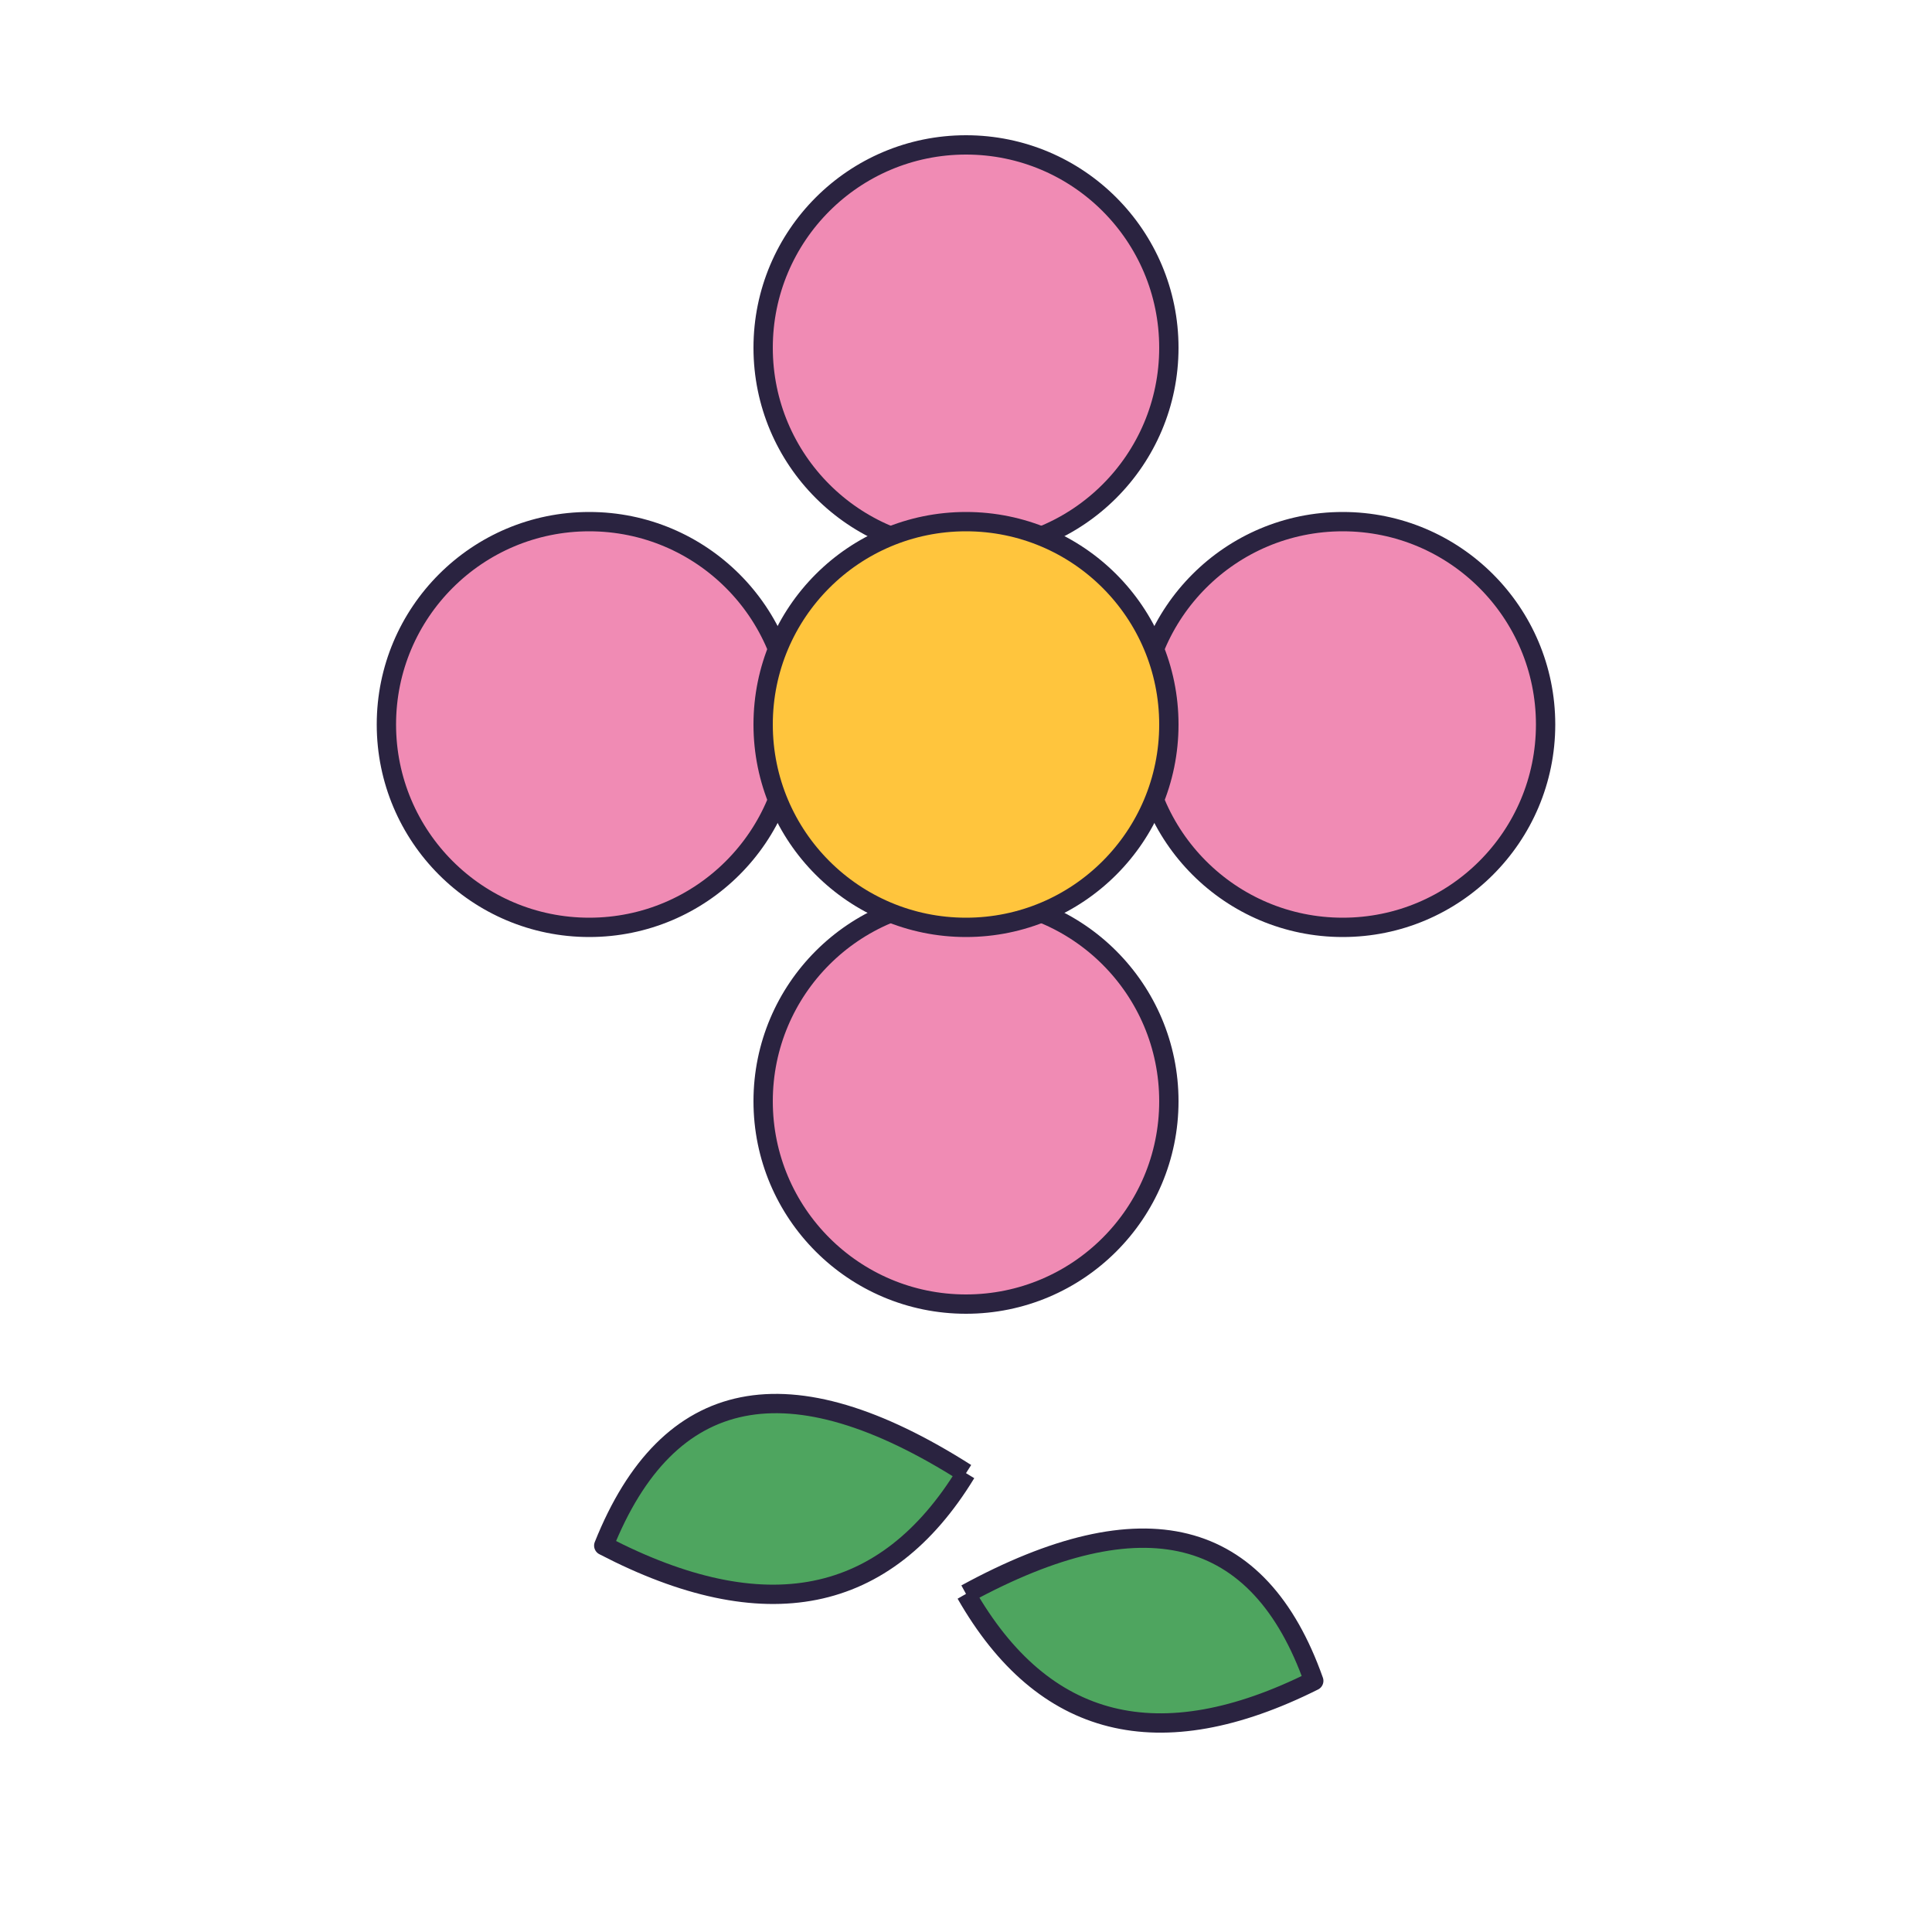
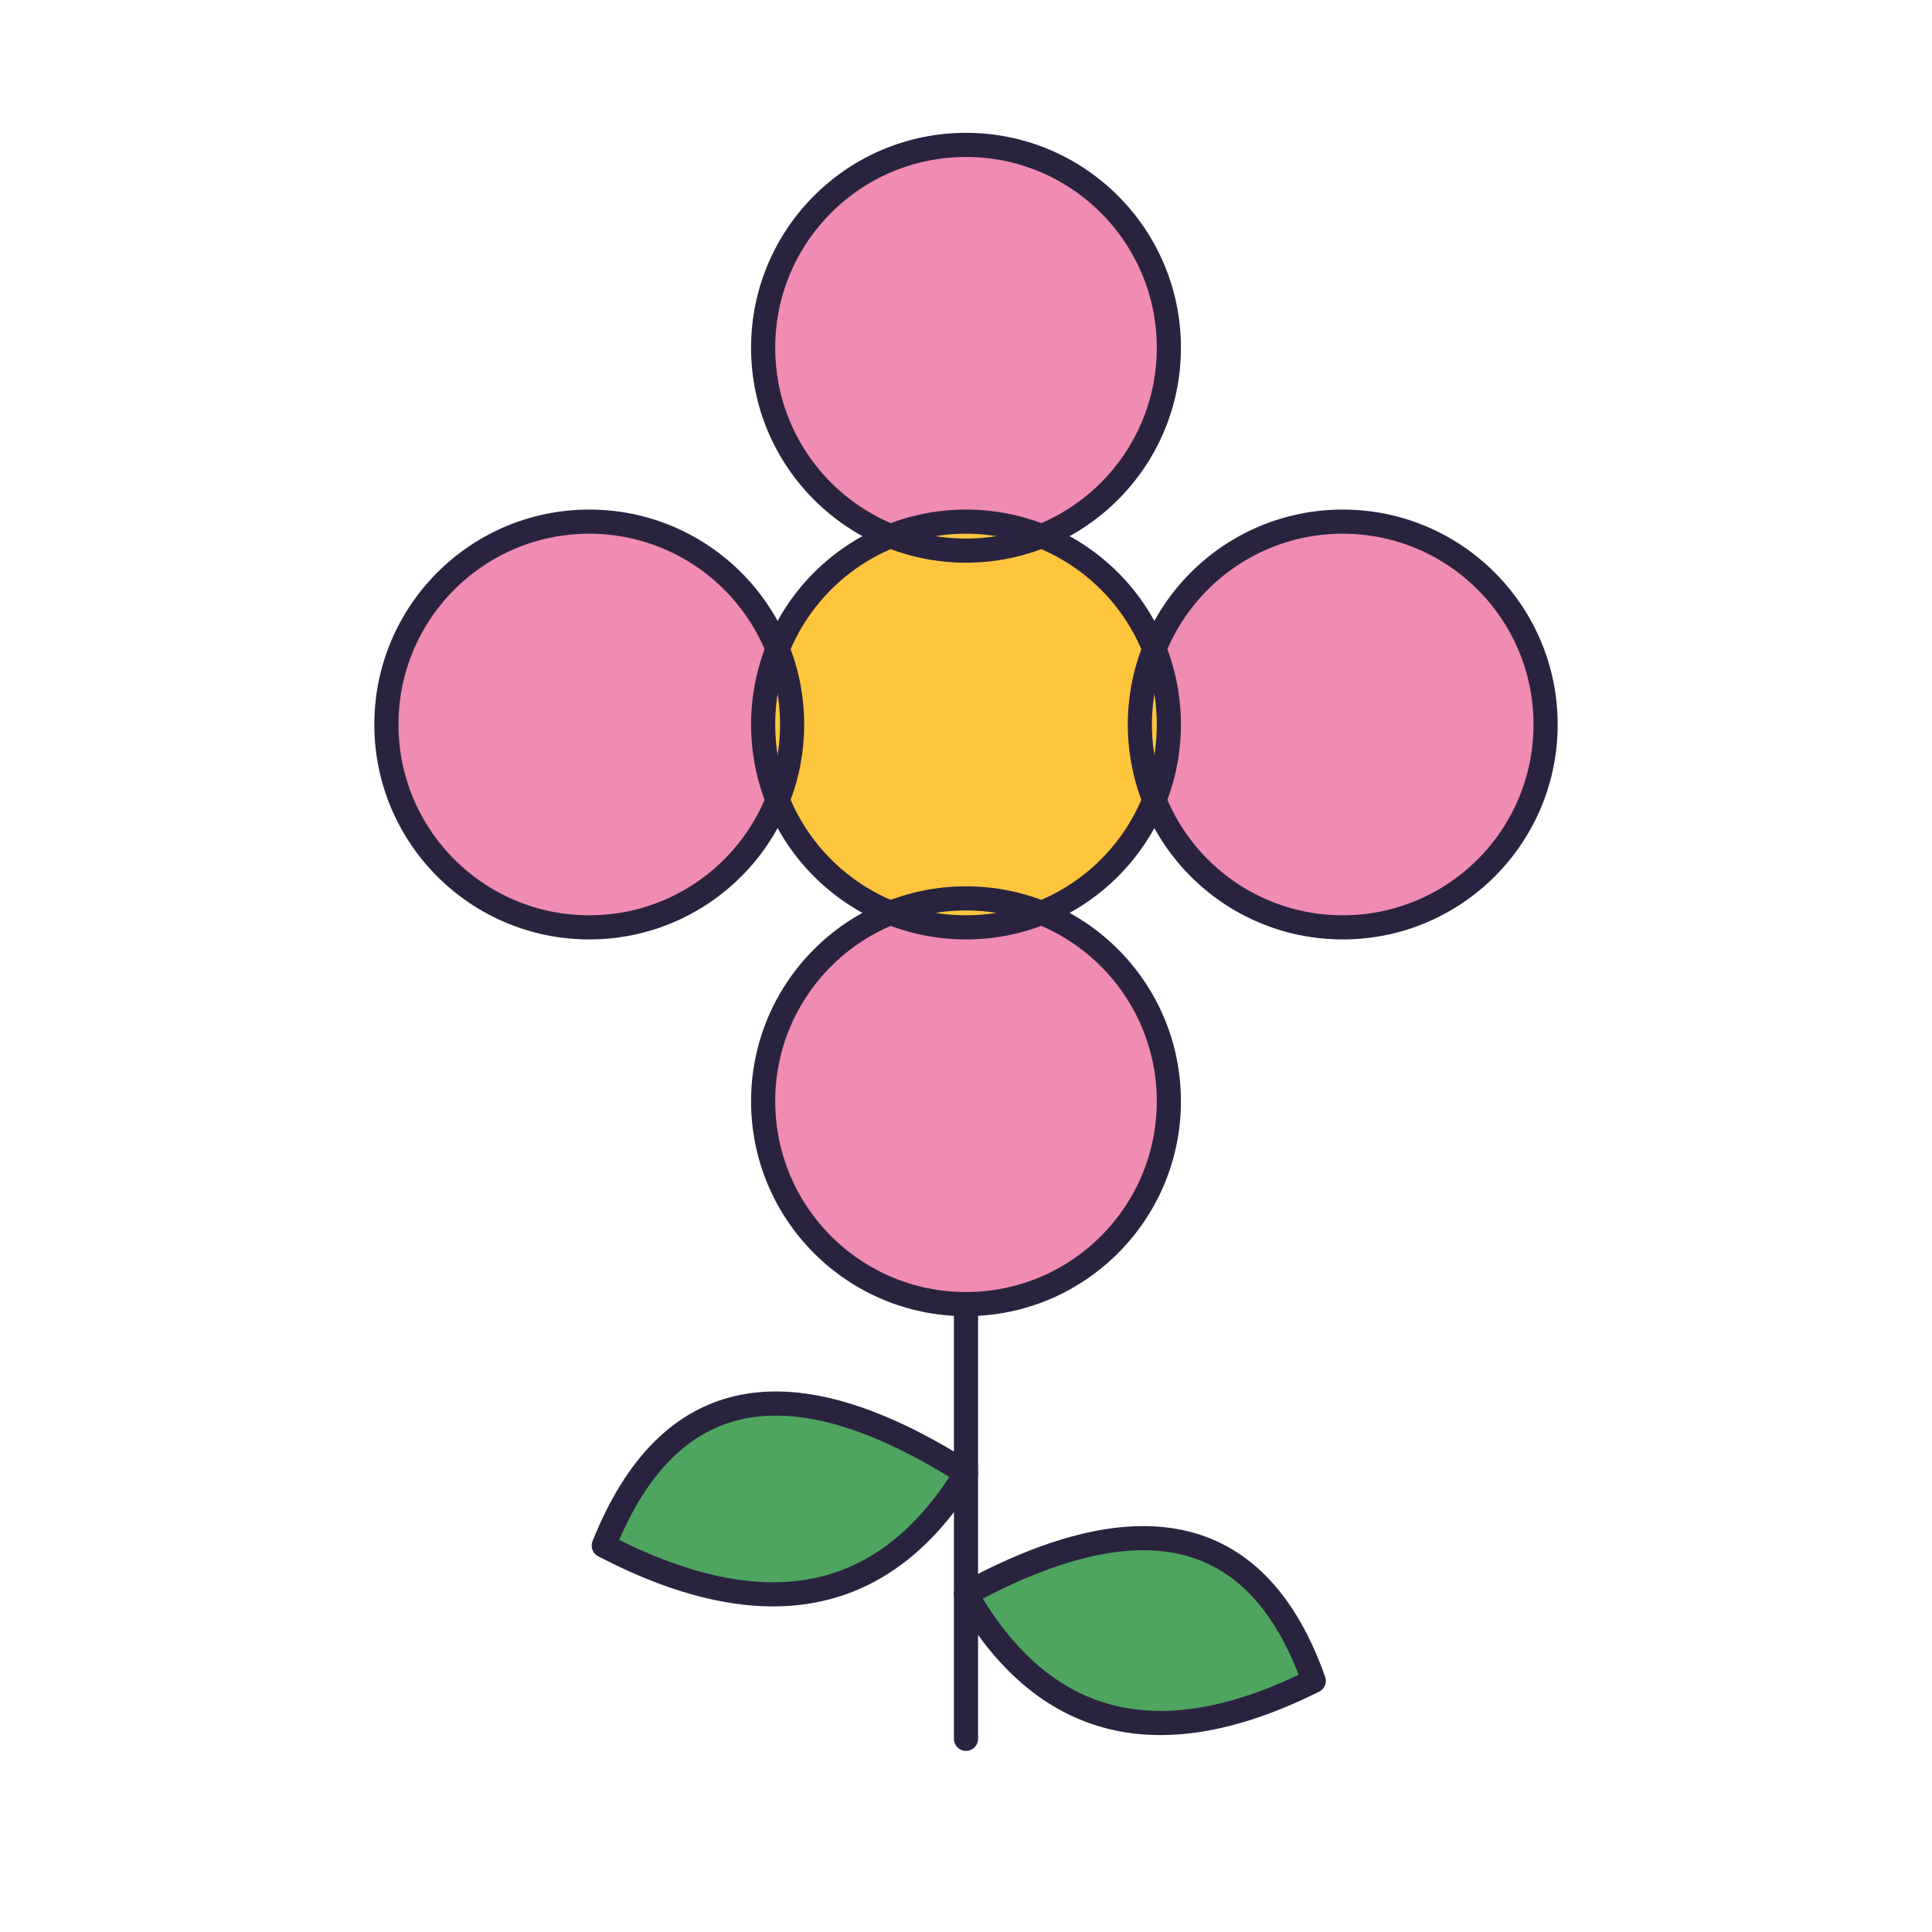
<svg xmlns="http://www.w3.org/2000/svg" viewBox="0 0 400 400">
-   <g id="petals" data-region="petals" data-default-color="#F08BB4" fill="#F08BB4" stroke="#2A2340" stroke-width="4" stroke-linejoin="round">
+   <g id="petals" data-region="petals" data-default-color="#F08BB4" fill="#F08BB4" stroke="none">
    <g>
      <circle cx="200" cy="72" r="42" />
      <circle cx="278" cy="150" r="42" />
      <circle cx="200" cy="228" r="42" />
      <circle cx="122" cy="150" r="42" />
    </g>
  </g>
-   <g id="center" data-region="center" data-default-color="#FFC53D" fill="#FFC53D" stroke="#2A2340" stroke-width="4" stroke-linejoin="round">
+   <g id="center" data-region="center" data-default-color="#FFC53D" fill="#FFC53D" stroke="none">
    <circle cx="200" cy="150" r="42" />
  </g>
-   <g id="leaves" data-region="leaves" data-default-color="#4EA55F" fill="#4EA55F" stroke="#2A2340" stroke-width="4" stroke-linejoin="round">
+   <g id="leaves" data-region="leaves" data-default-color="#4EA55F" fill="#4EA55F" stroke="none">
    <g>
      <path d="M200 305 q-55 -35 -75 15 q50 26 75 -15" />
      <path d="M200 330 q55 -30 72 18 q-48 24 -72 -18" />
    </g>
  </g>
+   <g data-ink="1" fill="none" stroke="#2A2340" stroke-width="5" stroke-linecap="round" stroke-linejoin="round" pointer-events="none">
+     <circle cx="200" cy="150" r="42" />
+     <circle cx="200" cy="72" r="42" />
+     <circle cx="278" cy="150" r="42" />
+     <circle cx="200" cy="228" r="42" />
+     <circle cx="122" cy="150" r="42" />
+     <path d="M200 270 L200 360" />
+     <path d="M200 305 q-55 -35 -75 15 q50 26 75 -15" />
+     <path d="M200 330 q55 -30 72 18 q-48 24 -72 -18" />
+   </g>
</svg>
